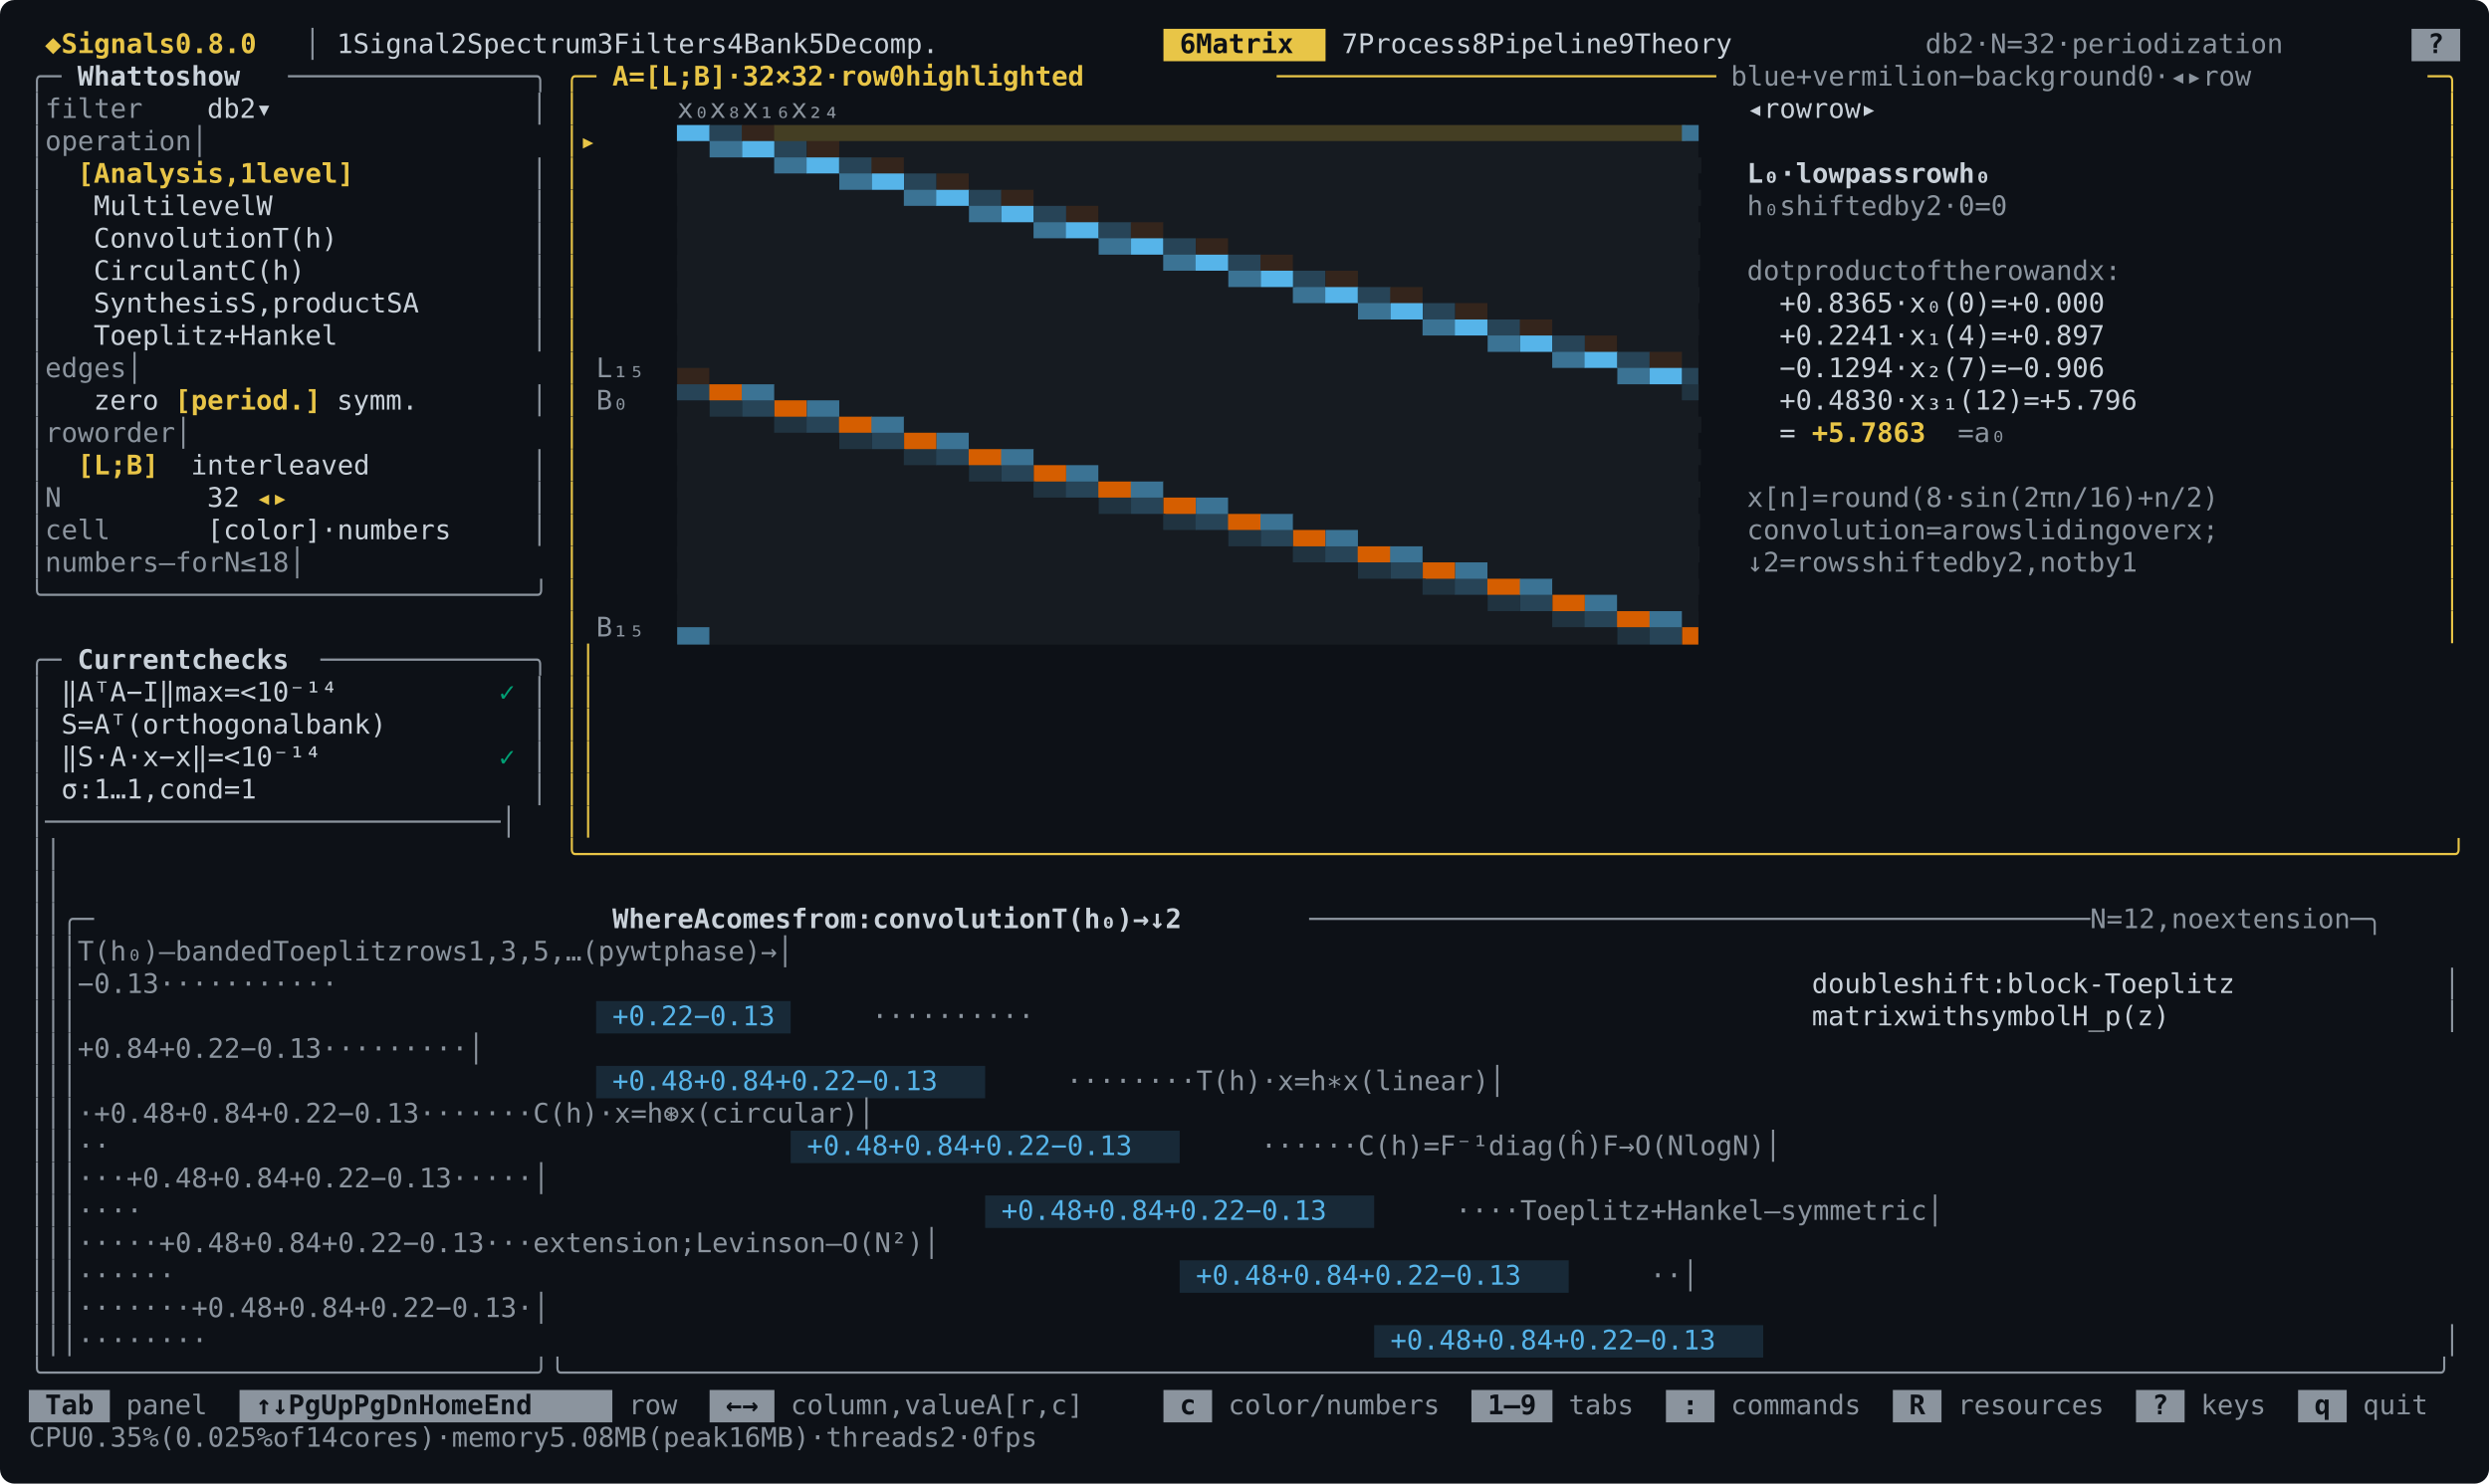
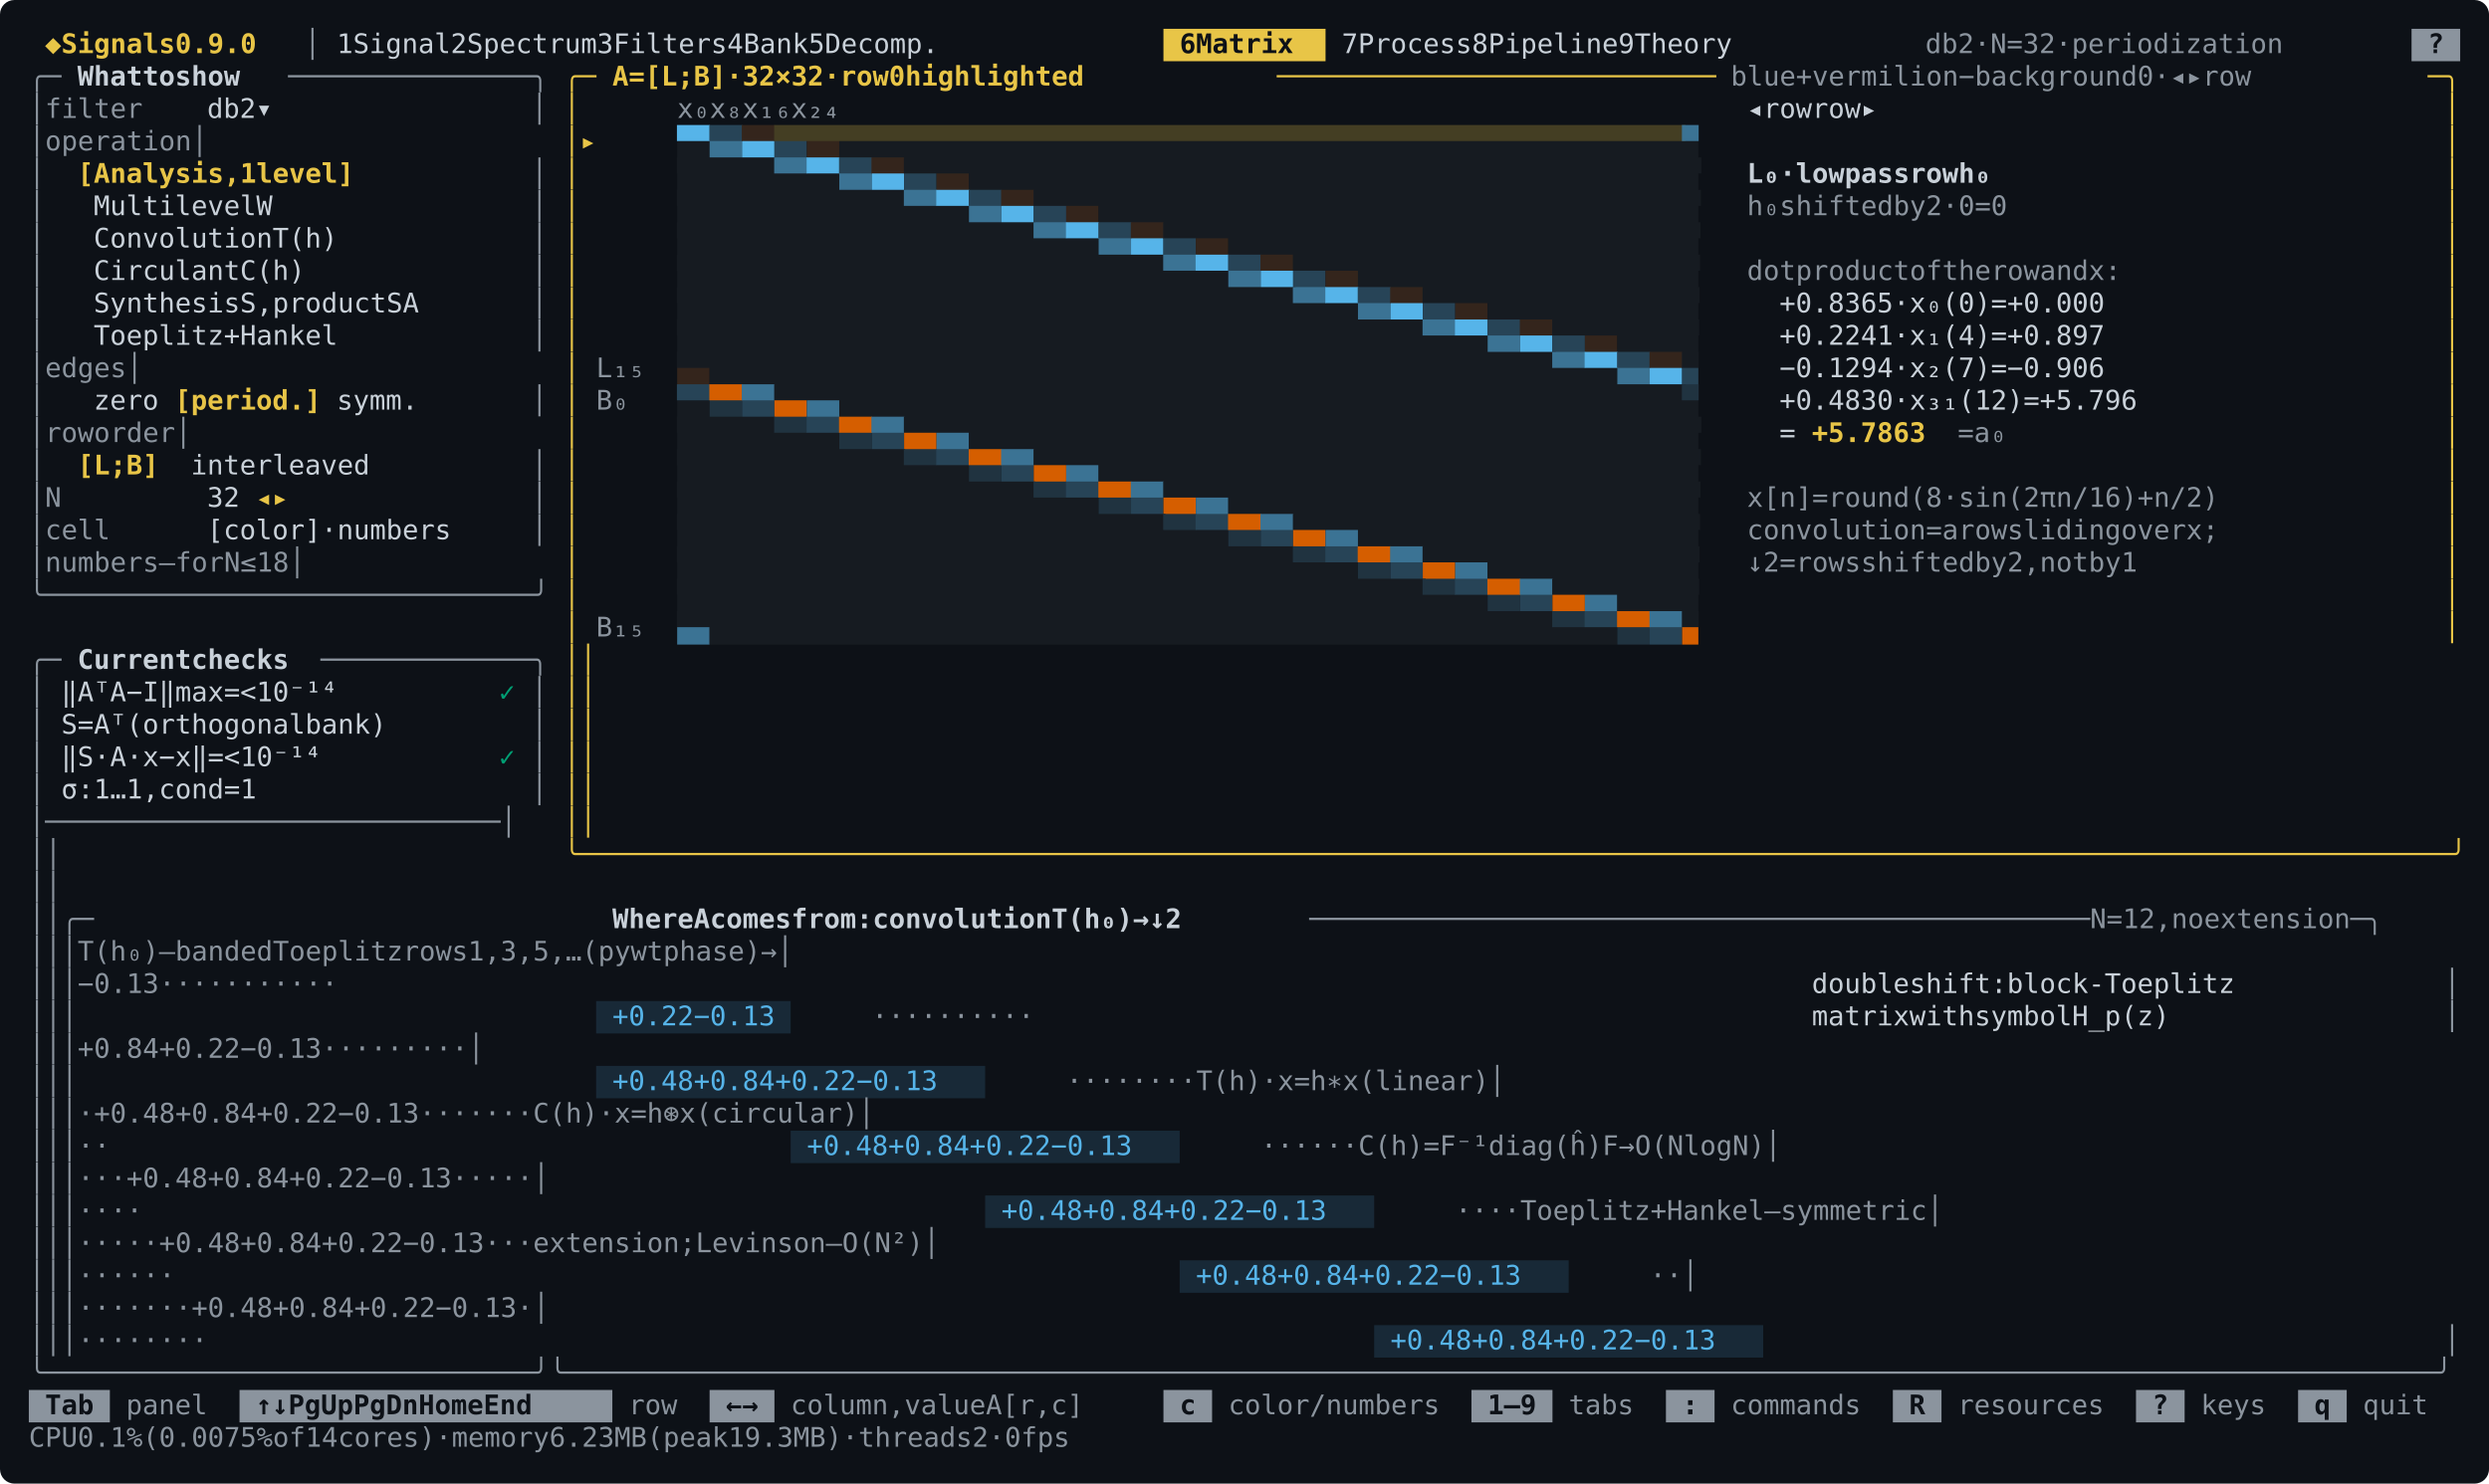
<svg xmlns="http://www.w3.org/2000/svg" width="1382" height="824" viewBox="0 0 1382 824" font-family="ui-monospace, SFMono-Regular, Menlo, Consolas, &quot;DejaVu Sans Mono&quot;, &quot;Liberation Mono&quot;, monospace" font-size="15">
  <rect width="1382" height="824" rx="8" fill="#0d1117" />
  <rect x="646" y="16" width="90" height="18" fill="#e8c547" />
  <rect x="1339" y="16" width="27" height="18" fill="#8b949e" />
-   <text x="25 43 52 61 70 79 88 97 115 124 133 142 151" y="29.5" fill="#e8c547" font-weight="bold">◆Signals0.8.0</text>
+   <text x="25 43 52 61 70 79 88 97 115 124 133 142 151" y="29.5" fill="#e8c547" font-weight="bold">◆Signals0.9.0</text>
  <text x="169" y="29.5" fill="#8b949e">│</text>
  <text x="187 205 214 223 232 241 250 277 295 304 313 322 331 340 349 358 385 403 412 421 430 439 448 457 484 502 511 520 529 556 574 583 592 601 610 619 628" y="29.5" fill="#c9d1d9">1Signal2Spectrum3Filters4Bank5Decomp.</text>
  <text x="655 673 682 691 700 709 718" y="29.5" fill="#0d1117" font-weight="bold">6Matrix</text>
  <text x="745 763 772 781 790 799 808 817 844 862 871 880 889 898 907 916 925 952 970 979 988 997 1006 1015" y="29.5" fill="#c9d1d9">7Process8Pipeline9Theory</text>
  <text x="1069 1078 1087 1105 1123 1141 1159 1168 1186 1204 1213 1222 1231 1240 1249 1258 1267 1276 1285 1294 1303 1312" y="29.5" fill="#8b949e">db2·N=32·periodization</text>
  <text x="1348" y="29.5" fill="#0d1117" font-weight="bold">?</text>
  <text x="16 25" y="47.5" fill="#8b949e">╭─</text>
  <text x="43 52 61 70 88 97 115 124 133 142" y="47.5" fill="#c9d1d9" font-weight="bold">Whattoshow</text>
  <text x="160 169 178 187 196 205 214 223 232 241 250 259 268 277 286 295" y="47.5" fill="#8b949e">───────────────╮</text>
  <text x="313 322" y="47.5" fill="#e8c547">╭─</text>
  <text x="340 358 376 385 394 412 421 439 457 466 484 502 511 529 547 556 565 583 601 610 619 628 637 646 655 664 673 682 691" y="47.5" fill="#e8c547" font-weight="bold">A=[L;B]·32×32·row0highlighted</text>
  <text x="709 718 727 736 745 754 763 772 781 790 799 808 817 826 835 844 853 862 871 880 889 898 907 916 925 934 943" y="47.5" fill="#e8c547">───────────────────────────</text>
  <text x="961 970 979 988 1006 1033 1042 1051 1060 1069 1078 1087 1096 1105 1123 1150 1159 1168 1177 1186 1195 1204 1213 1222 1231 1249 1267 1285 1303 1321 1330 1339" y="47.5" fill="#8b949e">blue+vermilion−background0·◂▸row</text>
  <text x="1348 1357" y="47.5" fill="#e8c547">─╮</text>
  <text x="16 34 43 52 61 70 79" y="65.5" fill="#8b949e">│filter</text>
  <text x="115 124 133 151" y="65.5" fill="#c9d1d9">db2▾</text>
  <text x="295" y="65.5" fill="#8b949e">│</text>
  <text x="313" y="65.5" fill="#e8c547">│</text>
  <text x="376 385 511 520 646 655 664 781 790 799" y="65.5" fill="#8b949e">x₀x₈x₁₆x₂₄</text>
  <text x="970 988 997 1006 1033 1042 1051 1069" y="65.5" fill="#c9d1d9">◂rowrow▸</text>
  <text x="1357" y="65.5" fill="#e8c547">│</text>
  <rect x="376" y="70" width="18" height="18" fill="#161b21" />
  <rect x="394" y="70" width="18" height="18" fill="#3b7394" />
  <rect x="412" y="70" width="18" height="18" fill="#56b4e9" />
  <rect x="430" y="70" width="18" height="18" fill="#274457" />
  <rect x="448" y="70" width="18" height="18" fill="#34251c" />
  <rect x="466" y="70" width="477" height="18" fill="#161b21" />
  <text x="16 34 43 52 61 70 79 88 97 106 295" y="83.5" fill="#8b949e">│operation│</text>
  <text x="313 331" y="83.5" fill="#e8c547">│▸</text>
  <text x="376 385" y="83.5" fill="#56b4e9">▀▀</text>
  <text x="394 403" y="83.5" fill="#274457">▀▀</text>
  <text x="412 421" y="83.5" fill="#34251c">▀▀</text>
  <text x="430 439 448 457 466 475 484 493 502 511 520 529 538 547 556 565 574 583 592 601 610 619 628 637 646 655 664 673 682 691 700 709 718 727 736 745 754 763 772 781 790 799 808 817 826 835 844 853 862 871 880 889 898 907 916 925" y="83.5" fill="#443e23">▀▀▀▀▀▀▀▀▀▀▀▀▀▀▀▀▀▀▀▀▀▀▀▀▀▀▀▀▀▀▀▀▀▀▀▀▀▀▀▀▀▀▀▀▀▀▀▀▀▀▀▀▀▀▀▀</text>
  <text x="934" y="83.5" fill="#3b7394">▀</text>
  <text x="1357" y="83.5" fill="#e8c547">│</text>
  <rect x="376" y="88" width="90" height="18" fill="#161b21" />
  <rect x="466" y="88" width="18" height="18" fill="#3b7394" />
  <rect x="484" y="88" width="18" height="18" fill="#56b4e9" />
  <rect x="502" y="88" width="18" height="18" fill="#274457" />
  <rect x="520" y="88" width="18" height="18" fill="#34251c" />
  <rect x="538" y="88" width="405" height="18" fill="#161b21" />
  <text x="16" y="101.5" fill="#8b949e">│</text>
  <text x="43 52 61 70 79 88 97 106 115 124 142 160 169 178 187 196 205" y="101.5" fill="#e8c547" font-weight="bold">[Analysis,1level]</text>
  <text x="295" y="101.5" fill="#8b949e">│</text>
  <text x="313" y="101.5" fill="#e8c547">│</text>
  <text x="376 385 394 403 412 421" y="101.5" fill="#161b21">▀▀▀▀▀▀</text>
  <text x="430 439" y="101.5" fill="#3b7394">▀▀</text>
  <text x="448 457" y="101.5" fill="#56b4e9">▀▀</text>
  <text x="466 475" y="101.5" fill="#274457">▀▀</text>
  <text x="484 493" y="101.5" fill="#34251c">▀▀</text>
  <text x="502 511 520 529 538 547 556 565 574 583 592 601 610 619 628 637 646 655 664 673 682 691 700 709 718 727 736 745 754 763 772 781 790 799 808 817 826 835 844 853 862 871 880 889 898 907 916 925 934" y="101.5" fill="#161b21">▀▀▀▀▀▀▀▀▀▀▀▀▀▀▀▀▀▀▀▀▀▀▀▀▀▀▀▀▀▀▀▀▀▀▀▀▀▀▀▀▀▀▀▀▀▀▀▀▀</text>
  <text x="970 979 997 1015 1024 1033 1042 1051 1060 1069 1087 1096 1105 1123 1132" y="101.5" fill="#c9d1d9" font-weight="bold">L₀·lowpassrowh₀</text>
  <text x="1357" y="101.5" fill="#e8c547">│</text>
  <rect x="376" y="106" width="162" height="18" fill="#161b21" />
  <rect x="538" y="106" width="18" height="18" fill="#3b7394" />
  <rect x="556" y="106" width="18" height="18" fill="#56b4e9" />
  <rect x="574" y="106" width="18" height="18" fill="#274457" />
  <rect x="592" y="106" width="18" height="18" fill="#34251c" />
  <rect x="610" y="106" width="333" height="18" fill="#161b21" />
  <text x="16" y="119.5" fill="#8b949e">│</text>
  <text x="52 61 70 79 88 97 106 115 124 133 151" y="119.5" fill="#c9d1d9">MultilevelW</text>
  <text x="295" y="119.5" fill="#8b949e">│</text>
  <text x="313" y="119.5" fill="#e8c547">│</text>
  <text x="376 385 394 403 412 421 430 439 448 457 466 475 484 493" y="119.5" fill="#161b21">▀▀▀▀▀▀▀▀▀▀▀▀▀▀</text>
  <text x="502 511" y="119.5" fill="#3b7394">▀▀</text>
  <text x="520 529" y="119.5" fill="#56b4e9">▀▀</text>
  <text x="538 547" y="119.5" fill="#274457">▀▀</text>
  <text x="556 565" y="119.5" fill="#34251c">▀▀</text>
  <text x="574 583 592 601 610 619 628 637 646 655 664 673 682 691 700 709 718 727 736 745 754 763 772 781 790 799 808 817 826 835 844 853 862 871 880 889 898 907 916 925 934" y="119.5" fill="#161b21">▀▀▀▀▀▀▀▀▀▀▀▀▀▀▀▀▀▀▀▀▀▀▀▀▀▀▀▀▀▀▀▀▀▀▀▀▀▀▀▀▀</text>
  <text x="970 979 997 1006 1015 1024 1033 1042 1051 1069 1078 1096 1105 1114 1132 1150" y="119.5" fill="#8b949e">h₀shiftedby2·0=0</text>
  <text x="1357" y="119.5" fill="#e8c547">│</text>
  <rect x="376" y="124" width="234" height="18" fill="#161b21" />
  <rect x="610" y="124" width="18" height="18" fill="#3b7394" />
  <rect x="628" y="124" width="18" height="18" fill="#56b4e9" />
  <rect x="646" y="124" width="18" height="18" fill="#274457" />
  <rect x="664" y="124" width="18" height="18" fill="#34251c" />
  <rect x="682" y="124" width="261" height="18" fill="#161b21" />
  <text x="16" y="137.5" fill="#8b949e">│</text>
  <text x="52 61 70 79 88 97 106 115 124 133 142 160 169 178 187" y="137.5" fill="#c9d1d9">ConvolutionT(h)</text>
  <text x="295" y="137.5" fill="#8b949e">│</text>
  <text x="313" y="137.5" fill="#e8c547">│</text>
  <text x="376 385 394 403 412 421 430 439 448 457 466 475 484 493 502 511 520 529 538 547 556 565" y="137.5" fill="#161b21">▀▀▀▀▀▀▀▀▀▀▀▀▀▀▀▀▀▀▀▀▀▀</text>
  <text x="574 583" y="137.5" fill="#3b7394">▀▀</text>
  <text x="592 601" y="137.5" fill="#56b4e9">▀▀</text>
  <text x="610 619" y="137.5" fill="#274457">▀▀</text>
  <text x="628 637" y="137.5" fill="#34251c">▀▀</text>
  <text x="646 655 664 673 682 691 700 709 718 727 736 745 754 763 772 781 790 799 808 817 826 835 844 853 862 871 880 889 898 907 916 925 934" y="137.5" fill="#161b21">▀▀▀▀▀▀▀▀▀▀▀▀▀▀▀▀▀▀▀▀▀▀▀▀▀▀▀▀▀▀▀▀▀</text>
  <text x="1357" y="137.5" fill="#e8c547">│</text>
  <rect x="376" y="142" width="306" height="18" fill="#161b21" />
  <rect x="682" y="142" width="18" height="18" fill="#3b7394" />
  <rect x="700" y="142" width="18" height="18" fill="#56b4e9" />
  <rect x="718" y="142" width="18" height="18" fill="#274457" />
  <rect x="736" y="142" width="18" height="18" fill="#34251c" />
  <rect x="754" y="142" width="189" height="18" fill="#161b21" />
  <text x="16" y="155.5" fill="#8b949e">│</text>
  <text x="52 61 70 79 88 97 106 115 124 142 151 160 169" y="155.5" fill="#c9d1d9">CirculantC(h)</text>
  <text x="295" y="155.5" fill="#8b949e">│</text>
  <text x="313" y="155.5" fill="#e8c547">│</text>
  <text x="376 385 394 403 412 421 430 439 448 457 466 475 484 493 502 511 520 529 538 547 556 565 574 583 592 601 610 619 628 637" y="155.5" fill="#161b21">▀▀▀▀▀▀▀▀▀▀▀▀▀▀▀▀▀▀▀▀▀▀▀▀▀▀▀▀▀▀</text>
  <text x="646 655" y="155.5" fill="#3b7394">▀▀</text>
  <text x="664 673" y="155.5" fill="#56b4e9">▀▀</text>
  <text x="682 691" y="155.5" fill="#274457">▀▀</text>
  <text x="700 709" y="155.5" fill="#34251c">▀▀</text>
  <text x="718 727 736 745 754 763 772 781 790 799 808 817 826 835 844 853 862 871 880 889 898 907 916 925 934" y="155.5" fill="#161b21">▀▀▀▀▀▀▀▀▀▀▀▀▀▀▀▀▀▀▀▀▀▀▀▀▀</text>
  <text x="970 979 988 1006 1015 1024 1033 1042 1051 1060 1078 1087 1105 1114 1123 1141 1150 1159 1177 1186 1195 1213 1222" y="155.5" fill="#8b949e">dotproductoftherowandx:</text>
  <text x="1357" y="155.5" fill="#e8c547">│</text>
  <rect x="376" y="160" width="378" height="18" fill="#161b21" />
  <rect x="754" y="160" width="18" height="18" fill="#3b7394" />
  <rect x="772" y="160" width="18" height="18" fill="#56b4e9" />
  <rect x="790" y="160" width="18" height="18" fill="#274457" />
  <rect x="808" y="160" width="18" height="18" fill="#34251c" />
  <rect x="826" y="160" width="117" height="18" fill="#161b21" />
  <text x="16" y="173.5" fill="#8b949e">│</text>
  <text x="52 61 70 79 88 97 106 115 124 142 151 169 178 187 196 205 214 223 241 250" y="173.5" fill="#c9d1d9">SynthesisS,productSA</text>
  <text x="295" y="173.5" fill="#8b949e">│</text>
  <text x="313" y="173.5" fill="#e8c547">│</text>
  <text x="376 385 394 403 412 421 430 439 448 457 466 475 484 493 502 511 520 529 538 547 556 565 574 583 592 601 610 619 628 637 646 655 664 673 682 691 700 709" y="173.5" fill="#161b21">▀▀▀▀▀▀▀▀▀▀▀▀▀▀▀▀▀▀▀▀▀▀▀▀▀▀▀▀▀▀▀▀▀▀▀▀▀▀</text>
  <text x="718 727" y="173.5" fill="#3b7394">▀▀</text>
  <text x="736 745" y="173.5" fill="#56b4e9">▀▀</text>
  <text x="754 763" y="173.5" fill="#274457">▀▀</text>
  <text x="772 781" y="173.5" fill="#34251c">▀▀</text>
  <text x="790 799 808 817 826 835 844 853 862 871 880 889 898 907 916 925 934" y="173.5" fill="#161b21">▀▀▀▀▀▀▀▀▀▀▀▀▀▀▀▀▀</text>
  <text x="988 997 1006 1015 1024 1033 1042 1060 1078 1087 1105 1114 1123 1150 1168 1177 1186 1195 1204 1213" y="173.5" fill="#c9d1d9">+0.8365·x₀(0)=+0.000</text>
  <text x="1357" y="173.5" fill="#e8c547">│</text>
  <rect x="376" y="178" width="450" height="18" fill="#161b21" />
  <rect x="826" y="178" width="18" height="18" fill="#3b7394" />
  <rect x="844" y="178" width="18" height="18" fill="#56b4e9" />
  <rect x="862" y="178" width="18" height="18" fill="#274457" />
  <rect x="880" y="178" width="18" height="18" fill="#34251c" />
  <rect x="898" y="178" width="45" height="18" fill="#161b21" />
  <text x="16" y="191.5" fill="#8b949e">│</text>
  <text x="52 61 70 79 88 97 106 115 133 151 160 169 178 187 196" y="191.5" fill="#c9d1d9">Toeplitz+Hankel</text>
  <text x="295" y="191.5" fill="#8b949e">│</text>
  <text x="313" y="191.5" fill="#e8c547">│</text>
  <text x="376 385 394 403 412 421 430 439 448 457 466 475 484 493 502 511 520 529 538 547 556 565 574 583 592 601 610 619 628 637 646 655 664 673 682 691 700 709 718 727 736 745 754 763 772 781" y="191.5" fill="#161b21">▀▀▀▀▀▀▀▀▀▀▀▀▀▀▀▀▀▀▀▀▀▀▀▀▀▀▀▀▀▀▀▀▀▀▀▀▀▀▀▀▀▀▀▀▀▀</text>
  <text x="790 799" y="191.5" fill="#3b7394">▀▀</text>
  <text x="808 817" y="191.5" fill="#56b4e9">▀▀</text>
  <text x="826 835" y="191.5" fill="#274457">▀▀</text>
  <text x="844 853" y="191.5" fill="#34251c">▀▀</text>
  <text x="862 871 880 889 898 907 916 925 934" y="191.5" fill="#161b21">▀▀▀▀▀▀▀▀▀</text>
  <text x="988 997 1006 1015 1024 1033 1042 1060 1078 1087 1105 1114 1123 1150 1168 1177 1186 1195 1204 1213" y="191.5" fill="#c9d1d9">+0.2241·x₁(4)=+0.897</text>
  <text x="1357" y="191.5" fill="#e8c547">│</text>
  <rect x="376" y="196" width="18" height="18" fill="#34251c" />
  <rect x="394" y="196" width="504" height="18" fill="#161b21" />
  <rect x="898" y="196" width="18" height="18" fill="#3b7394" />
  <rect x="916" y="196" width="18" height="18" fill="#56b4e9" />
  <rect x="934" y="196" width="9" height="18" fill="#274457" />
  <text x="16 34 43 52 61 70 295" y="209.5" fill="#8b949e">│edges│</text>
  <text x="313" y="209.5" fill="#e8c547">│</text>
  <text x="331 340 349" y="209.5" fill="#8b949e">L₁₅</text>
  <text x="376 385 394 403 412 421 430 439 448 457 466 475 484 493 502 511 520 529 538 547 556 565 574 583 592 601 610 619 628 637 646 655 664 673 682 691 700 709 718 727 736 745 754 763 772 781 790 799 808 817 826 835 844 853" y="209.5" fill="#161b21">▀▀▀▀▀▀▀▀▀▀▀▀▀▀▀▀▀▀▀▀▀▀▀▀▀▀▀▀▀▀▀▀▀▀▀▀▀▀▀▀▀▀▀▀▀▀▀▀▀▀▀▀▀▀</text>
  <text x="862 871" y="209.5" fill="#3b7394">▀▀</text>
  <text x="880 889" y="209.5" fill="#56b4e9">▀▀</text>
  <text x="898 907" y="209.5" fill="#274457">▀▀</text>
  <text x="916 925" y="209.5" fill="#34251c">▀▀</text>
  <text x="934" y="209.5" fill="#161b21">▀</text>
  <text x="988 997 1006 1015 1024 1033 1042 1060 1078 1087 1105 1114 1123 1150 1168 1177 1186 1195 1204 1213" y="209.5" fill="#c9d1d9">−0.1294·x₂(7)=−0.906</text>
  <text x="1357" y="209.5" fill="#e8c547">│</text>
  <rect x="376" y="214" width="18" height="18" fill="#161b21" />
  <rect x="394" y="214" width="18" height="18" fill="#203340" />
  <rect x="412" y="214" width="18" height="18" fill="#274457" />
  <rect x="430" y="214" width="18" height="18" fill="#d55e00" />
  <rect x="448" y="214" width="18" height="18" fill="#3b7394" />
  <rect x="466" y="214" width="477" height="18" fill="#161b21" />
  <text x="16" y="227.5" fill="#8b949e">│</text>
  <text x="52 61 70 79" y="227.5" fill="#c9d1d9">zero</text>
  <text x="97 106 115 124 133 142 151 160 169" y="227.5" fill="#e8c547" font-weight="bold">[period.]</text>
  <text x="187 196 205 214 223" y="227.5" fill="#c9d1d9">symm.</text>
  <text x="295" y="227.5" fill="#8b949e">│</text>
  <text x="313" y="227.5" fill="#e8c547">│</text>
  <text x="331 340" y="227.5" fill="#8b949e">B₀</text>
  <text x="376 385" y="227.5" fill="#274457">▀▀</text>
  <text x="394 403" y="227.5" fill="#d55e00">▀▀</text>
  <text x="412 421" y="227.5" fill="#3b7394">▀▀</text>
  <text x="430 439 448 457 466 475 484 493 502 511 520 529 538 547 556 565 574 583 592 601 610 619 628 637 646 655 664 673 682 691 700 709 718 727 736 745 754 763 772 781 790 799 808 817 826 835 844 853 862 871 880 889 898 907 916 925" y="227.5" fill="#161b21">▀▀▀▀▀▀▀▀▀▀▀▀▀▀▀▀▀▀▀▀▀▀▀▀▀▀▀▀▀▀▀▀▀▀▀▀▀▀▀▀▀▀▀▀▀▀▀▀▀▀▀▀▀▀▀▀</text>
  <text x="934" y="227.5" fill="#203340">▀</text>
  <text x="988 997 1006 1015 1024 1033 1042 1060 1078 1087 1096 1114 1123 1132 1141 1168 1186 1195 1204 1213 1222 1231" y="227.5" fill="#c9d1d9">+0.4830·x₃₁(12)=+5.796</text>
  <text x="1357" y="227.5" fill="#e8c547">│</text>
  <rect x="376" y="232" width="90" height="18" fill="#161b21" />
  <rect x="466" y="232" width="18" height="18" fill="#203340" />
  <rect x="484" y="232" width="18" height="18" fill="#274457" />
  <rect x="502" y="232" width="18" height="18" fill="#d55e00" />
  <rect x="520" y="232" width="18" height="18" fill="#3b7394" />
  <rect x="538" y="232" width="405" height="18" fill="#161b21" />
  <text x="16 34 43 52 70 79 88 97 106 295" y="245.5" fill="#8b949e">│roworder│</text>
  <text x="313" y="245.5" fill="#e8c547">│</text>
  <text x="376 385 394 403 412 421" y="245.5" fill="#161b21">▀▀▀▀▀▀</text>
  <text x="430 439" y="245.5" fill="#203340">▀▀</text>
  <text x="448 457" y="245.5" fill="#274457">▀▀</text>
  <text x="466 475" y="245.5" fill="#d55e00">▀▀</text>
  <text x="484 493" y="245.5" fill="#3b7394">▀▀</text>
  <text x="502 511 520 529 538 547 556 565 574 583 592 601 610 619 628 637 646 655 664 673 682 691 700 709 718 727 736 745 754 763 772 781 790 799 808 817 826 835 844 853 862 871 880 889 898 907 916 925 934" y="245.5" fill="#161b21">▀▀▀▀▀▀▀▀▀▀▀▀▀▀▀▀▀▀▀▀▀▀▀▀▀▀▀▀▀▀▀▀▀▀▀▀▀▀▀▀▀▀▀▀▀▀▀▀▀</text>
  <text x="988" y="245.5" fill="#c9d1d9">=</text>
  <text x="1006 1015 1024 1033 1042 1051 1060" y="245.5" fill="#e8c547" font-weight="bold">+5.7863</text>
  <text x="1087 1105 1114" y="245.5" fill="#8b949e">=a₀</text>
  <text x="1357" y="245.5" fill="#e8c547">│</text>
  <rect x="376" y="250" width="162" height="18" fill="#161b21" />
  <rect x="538" y="250" width="18" height="18" fill="#203340" />
  <rect x="556" y="250" width="18" height="18" fill="#274457" />
  <rect x="574" y="250" width="18" height="18" fill="#d55e00" />
  <rect x="592" y="250" width="18" height="18" fill="#3b7394" />
  <rect x="610" y="250" width="333" height="18" fill="#161b21" />
  <text x="16" y="263.5" fill="#8b949e">│</text>
  <text x="43 52 61 79 88" y="263.5" fill="#e8c547" font-weight="bold">[L;B]</text>
  <text x="106 115 124 133 142 151 160 169 178 187 196" y="263.5" fill="#c9d1d9">interleaved</text>
  <text x="295" y="263.5" fill="#8b949e">│</text>
  <text x="313" y="263.5" fill="#e8c547">│</text>
  <text x="376 385 394 403 412 421 430 439 448 457 466 475 484 493" y="263.5" fill="#161b21">▀▀▀▀▀▀▀▀▀▀▀▀▀▀</text>
  <text x="502 511" y="263.5" fill="#203340">▀▀</text>
  <text x="520 529" y="263.5" fill="#274457">▀▀</text>
  <text x="538 547" y="263.5" fill="#d55e00">▀▀</text>
  <text x="556 565" y="263.5" fill="#3b7394">▀▀</text>
  <text x="574 583 592 601 610 619 628 637 646 655 664 673 682 691 700 709 718 727 736 745 754 763 772 781 790 799 808 817 826 835 844 853 862 871 880 889 898 907 916 925 934" y="263.5" fill="#161b21">▀▀▀▀▀▀▀▀▀▀▀▀▀▀▀▀▀▀▀▀▀▀▀▀▀▀▀▀▀▀▀▀▀▀▀▀▀▀▀▀▀</text>
  <text x="1357" y="263.5" fill="#e8c547">│</text>
  <rect x="376" y="268" width="234" height="18" fill="#161b21" />
  <rect x="610" y="268" width="18" height="18" fill="#203340" />
  <rect x="628" y="268" width="18" height="18" fill="#274457" />
  <rect x="646" y="268" width="18" height="18" fill="#d55e00" />
  <rect x="664" y="268" width="18" height="18" fill="#3b7394" />
  <rect x="682" y="268" width="261" height="18" fill="#161b21" />
  <text x="16 34" y="281.5" fill="#8b949e">│N</text>
  <text x="115 124" y="281.5" fill="#c9d1d9">32</text>
  <text x="142 151" y="281.5" fill="#e8c547">◂▸</text>
  <text x="295" y="281.5" fill="#8b949e">│</text>
  <text x="313" y="281.5" fill="#e8c547">│</text>
  <text x="376 385 394 403 412 421 430 439 448 457 466 475 484 493 502 511 520 529 538 547 556 565" y="281.5" fill="#161b21">▀▀▀▀▀▀▀▀▀▀▀▀▀▀▀▀▀▀▀▀▀▀</text>
  <text x="574 583" y="281.5" fill="#203340">▀▀</text>
  <text x="592 601" y="281.5" fill="#274457">▀▀</text>
  <text x="610 619" y="281.5" fill="#d55e00">▀▀</text>
  <text x="628 637" y="281.5" fill="#3b7394">▀▀</text>
  <text x="646 655 664 673 682 691 700 709 718 727 736 745 754 763 772 781 790 799 808 817 826 835 844 853 862 871 880 889 898 907 916 925 934" y="281.5" fill="#161b21">▀▀▀▀▀▀▀▀▀▀▀▀▀▀▀▀▀▀▀▀▀▀▀▀▀▀▀▀▀▀▀▀▀</text>
  <text x="970 979 988 997 1015 1033 1042 1051 1060 1069 1078 1087 1096 1105 1114 1123 1132 1141 1150 1159 1168 1177 1186 1195 1213 1231 1240 1249 1258" y="281.5" fill="#8b949e">x[n]=round(8·sin(2πn/16)+n/2)</text>
  <text x="1357" y="281.5" fill="#e8c547">│</text>
  <rect x="376" y="286" width="306" height="18" fill="#161b21" />
  <rect x="682" y="286" width="18" height="18" fill="#203340" />
  <rect x="700" y="286" width="18" height="18" fill="#274457" />
  <rect x="718" y="286" width="18" height="18" fill="#d55e00" />
  <rect x="736" y="286" width="18" height="18" fill="#3b7394" />
  <rect x="754" y="286" width="189" height="18" fill="#161b21" />
  <text x="16 34 43 52 61" y="299.5" fill="#8b949e">│cell</text>
  <text x="115 124 133 142 151 160 169 187 205 214 223 232 241 250 259" y="299.5" fill="#c9d1d9">[color]·numbers</text>
  <text x="295" y="299.5" fill="#8b949e">│</text>
  <text x="313" y="299.5" fill="#e8c547">│</text>
  <text x="376 385 394 403 412 421 430 439 448 457 466 475 484 493 502 511 520 529 538 547 556 565 574 583 592 601 610 619 628 637" y="299.5" fill="#161b21">▀▀▀▀▀▀▀▀▀▀▀▀▀▀▀▀▀▀▀▀▀▀▀▀▀▀▀▀▀▀</text>
  <text x="646 655" y="299.5" fill="#203340">▀▀</text>
  <text x="664 673" y="299.5" fill="#274457">▀▀</text>
  <text x="682 691" y="299.5" fill="#d55e00">▀▀</text>
  <text x="700 709" y="299.5" fill="#3b7394">▀▀</text>
  <text x="718 727 736 745 754 763 772 781 790 799 808 817 826 835 844 853 862 871 880 889 898 907 916 925 934" y="299.5" fill="#161b21">▀▀▀▀▀▀▀▀▀▀▀▀▀▀▀▀▀▀▀▀▀▀▀▀▀</text>
  <text x="970 979 988 997 1006 1015 1024 1033 1042 1051 1060 1078 1096 1114 1123 1132 1150 1159 1168 1177 1186 1195 1204 1222 1231 1240 1249 1267 1276" y="299.5" fill="#8b949e">convolution=arowslidingoverx;</text>
  <text x="1357" y="299.5" fill="#e8c547">│</text>
  <rect x="376" y="304" width="378" height="18" fill="#161b21" />
  <rect x="754" y="304" width="18" height="18" fill="#203340" />
  <rect x="772" y="304" width="18" height="18" fill="#274457" />
  <rect x="790" y="304" width="18" height="18" fill="#d55e00" />
  <rect x="808" y="304" width="18" height="18" fill="#3b7394" />
  <rect x="826" y="304" width="117" height="18" fill="#161b21" />
  <text x="16 34 43 52 61 70 79 88 106 124 133 142 160 178 196 205 295" y="317.5" fill="#8b949e">│numbers—forN≤18│</text>
  <text x="313" y="317.5" fill="#e8c547">│</text>
  <text x="376 385 394 403 412 421 430 439 448 457 466 475 484 493 502 511 520 529 538 547 556 565 574 583 592 601 610 619 628 637 646 655 664 673 682 691 700 709" y="317.5" fill="#161b21">▀▀▀▀▀▀▀▀▀▀▀▀▀▀▀▀▀▀▀▀▀▀▀▀▀▀▀▀▀▀▀▀▀▀▀▀▀▀</text>
  <text x="718 727" y="317.5" fill="#203340">▀▀</text>
  <text x="736 745" y="317.5" fill="#274457">▀▀</text>
  <text x="754 763" y="317.5" fill="#d55e00">▀▀</text>
  <text x="772 781" y="317.5" fill="#3b7394">▀▀</text>
  <text x="790 799 808 817 826 835 844 853 862 871 880 889 898 907 916 925 934" y="317.5" fill="#161b21">▀▀▀▀▀▀▀▀▀▀▀▀▀▀▀▀▀</text>
  <text x="970 979 997 1015 1024 1033 1042 1060 1069 1078 1087 1096 1105 1114 1132 1141 1159 1168 1186 1195 1204 1222 1231 1249" y="317.5" fill="#8b949e">↓2=rowsshiftedby2,notby1</text>
  <text x="1357" y="317.5" fill="#e8c547">│</text>
  <rect x="376" y="322" width="450" height="18" fill="#161b21" />
  <rect x="826" y="322" width="18" height="18" fill="#203340" />
  <rect x="844" y="322" width="18" height="18" fill="#274457" />
  <rect x="862" y="322" width="18" height="18" fill="#d55e00" />
  <rect x="880" y="322" width="18" height="18" fill="#3b7394" />
  <rect x="898" y="322" width="45" height="18" fill="#161b21" />
  <text x="16 25 34 43 52 61 70 79 88 97 106 115 124 133 142 151 160 169 178 187 196 205 214 223 232 241 250 259 268 277 286 295" y="335.5" fill="#8b949e">╰──────────────────────────────╯</text>
  <text x="313" y="335.5" fill="#e8c547">│</text>
  <text x="376 385 394 403 412 421 430 439 448 457 466 475 484 493 502 511 520 529 538 547 556 565 574 583 592 601 610 619 628 637 646 655 664 673 682 691 700 709 718 727 736 745 754 763 772 781" y="335.5" fill="#161b21">▀▀▀▀▀▀▀▀▀▀▀▀▀▀▀▀▀▀▀▀▀▀▀▀▀▀▀▀▀▀▀▀▀▀▀▀▀▀▀▀▀▀▀▀▀▀</text>
  <text x="790 799" y="335.5" fill="#203340">▀▀</text>
  <text x="808 817" y="335.5" fill="#274457">▀▀</text>
  <text x="826 835" y="335.5" fill="#d55e00">▀▀</text>
  <text x="844 853" y="335.5" fill="#3b7394">▀▀</text>
  <text x="862 871 880 889 898 907 916 925 934" y="335.5" fill="#161b21">▀▀▀▀▀▀▀▀▀</text>
  <text x="1357" y="335.5" fill="#e8c547">│</text>
  <rect x="376" y="340" width="18" height="18" fill="#3b7394" />
  <rect x="394" y="340" width="504" height="18" fill="#161b21" />
  <rect x="898" y="340" width="18" height="18" fill="#203340" />
  <rect x="916" y="340" width="18" height="18" fill="#274457" />
  <rect x="934" y="340" width="9" height="18" fill="#d55e00" />
  <text x="313" y="353.5" fill="#e8c547">│</text>
  <text x="331 340 349" y="353.5" fill="#8b949e">B₁₅</text>
  <text x="376 385 394 403 412 421 430 439 448 457 466 475 484 493 502 511 520 529 538 547 556 565 574 583 592 601 610 619 628 637 646 655 664 673 682 691 700 709 718 727 736 745 754 763 772 781 790 799 808 817 826 835 844 853" y="353.5" fill="#161b21">▀▀▀▀▀▀▀▀▀▀▀▀▀▀▀▀▀▀▀▀▀▀▀▀▀▀▀▀▀▀▀▀▀▀▀▀▀▀▀▀▀▀▀▀▀▀▀▀▀▀▀▀▀▀</text>
  <text x="862 871" y="353.5" fill="#203340">▀▀</text>
  <text x="880 889" y="353.5" fill="#274457">▀▀</text>
  <text x="898 907" y="353.5" fill="#d55e00">▀▀</text>
  <text x="916 925" y="353.5" fill="#3b7394">▀▀</text>
  <text x="934" y="353.5" fill="#161b21">▀</text>
  <text x="1357" y="353.5" fill="#e8c547">│</text>
  <text x="16 25" y="371.5" fill="#8b949e">╭─</text>
  <text x="43 52 61 70 79 88 97 115 124 133 142 151 160" y="371.5" fill="#c9d1d9" font-weight="bold">Currentchecks</text>
  <text x="178 187 196 205 214 223 232 241 250 259 268 277 286 295" y="371.5" fill="#8b949e">─────────────╮</text>
  <text x="313 1357" y="371.5" fill="#e8c547">││</text>
  <text x="16" y="389.5" fill="#8b949e">│</text>
  <text x="34 43 52 61 79 97 106 115 124 133 151 169 187 196 205 214 223" y="389.5" fill="#c9d1d9">‖AᵀA−I‖max=&lt;10⁻¹⁴</text>
  <text x="277" y="389.5" fill="#009e73">✓</text>
  <text x="295" y="389.5" fill="#8b949e">│</text>
  <text x="313 1357" y="389.5" fill="#e8c547">││</text>
  <text x="16" y="407.5" fill="#8b949e">│</text>
  <text x="34 52 70 79 97 106 115 124 133 142 151 160 169 178 187 205 214 223 232 241" y="407.5" fill="#c9d1d9">S=Aᵀ(orthogonalbank)</text>
  <text x="295" y="407.5" fill="#8b949e">│</text>
  <text x="313 1357" y="407.5" fill="#e8c547">││</text>
  <text x="16" y="425.5" fill="#8b949e">│</text>
  <text x="34 43 52 61 70 79 97 115 124 142 160 178 187 196 205 214" y="425.5" fill="#c9d1d9">‖S·A·x−x‖=&lt;10⁻¹⁴</text>
  <text x="277" y="425.5" fill="#009e73">✓</text>
  <text x="295" y="425.5" fill="#8b949e">│</text>
  <text x="313 1357" y="425.5" fill="#e8c547">││</text>
  <text x="16" y="443.5" fill="#8b949e">│</text>
  <text x="34 43 61 79 97 106 124 133 142 151 169 187" y="443.5" fill="#c9d1d9">σ:1…1,cond=1</text>
  <text x="295" y="443.5" fill="#8b949e">│</text>
  <text x="313 1357" y="443.5" fill="#e8c547">││</text>
  <text x="16 34 43 52 61 70 79 88 97 106 115 124 133 142 151 160 169 178 187 196 205 214 223 232 241 250 259 268 277 295" y="461.5" fill="#8b949e">│────────────────────────────│</text>
  <text x="313 1357" y="461.5" fill="#e8c547">││</text>
  <text x="16 295" y="479.5" fill="#8b949e">││</text>
  <text x="313 322 331 340 349 358 367 376 385 394 403 412 421 430 439 448 457 466 475 484 493 502 511 520 529 538 547 556 565 574 583 592 601 610 619 628 637 646 655 664 673 682 691 700 709 718 727 736 745 754 763 772 781 790 799 808 817 826 835 844 853 862 871 880 889 898 907 916 925 934 943 952 961 970 979 988 997 1006 1015 1024 1033 1042 1051 1060 1069 1078 1087 1096 1105 1114 1123 1132 1141 1150 1159 1168 1177 1186 1195 1204 1213 1222 1231 1240 1249 1258 1267 1276 1285 1294 1303 1312 1321 1330 1339 1348 1357" y="479.5" fill="#e8c547">╰───────────────────────────────────────────────────────────────────────────────────────────────────────────────────╯</text>
  <text x="16 295" y="497.5" fill="#8b949e">││</text>
  <text x="16 295 313 322" y="515.5" fill="#8b949e">││╭─</text>
  <text x="340 349 358 367 376 394 412 421 430 439 448 466 475 484 493 502 520 529 538 547 556 565 574 583 592 601 610 628 637 646 655 664 682 700 709" y="515.5" fill="#c9d1d9" font-weight="bold">WhereAcomesfrom:convolutionT(h₀)→↓2</text>
  <text x="727 736 745 754 763 772 781 790 799 808 817 826 835 844 853 862 871 880 889 898 907 916 925 934 943 952 961 970 979 988 997 1006 1015 1024 1033 1042 1051 1060 1069 1078 1087 1096 1105 1114 1123 1132 1141 1150 1168 1186 1204 1213 1222 1240 1249 1267 1276 1285 1294 1303 1312 1321 1330 1339 1348 1357" y="515.5" fill="#8b949e">────────────────────────────────────────────────N=12,noextension─╮</text>
  <text x="16 295 313 331 340 349 358 367 385 403 412 421 430 439 448 466 475 484 493 502 511 520 529 1006 1015 1024 1033 1051 1060 1078 1087 1105 1114 1132 1150 1159 1168 1177 1186 1204 1213 1222 1231 1240 1249 1267 1357" y="533.5" fill="#8b949e">│││T(h₀)—bandedToeplitzrows1,3,5,…(pywtphase)→│</text>
  <text x="16 295 313 340 349 358 367 376 430 484 538 592 646 700 754 808 862 916 970" y="551.5" fill="#8b949e">│││−0.13···········</text>
  <text x="1006 1015 1024 1033 1042 1051 1069 1078 1087 1096 1105 1114 1132 1141 1150 1159 1168 1177 1186 1195 1204 1213 1222 1231 1240 1249" y="551.5" fill="#c9d1d9">doubleshift:block-Toeplitz</text>
  <text x="1357" y="551.5" fill="#8b949e">│</text>
  <rect x="331" y="556" width="108" height="18" fill="#182937" />
  <text x="16 295 313" y="569.5" fill="#8b949e">│││</text>
  <text x="340 349 358 367 376 394 403 412 421 430" y="569.5" fill="#56b4e9">+0.22−0.13</text>
  <text x="484 538 592 646 700 754 808 862 916 970" y="569.5" fill="#8b949e">··········</text>
  <text x="1006 1015 1024 1033 1042 1051 1069 1078 1087 1096 1114 1123 1132 1141 1150 1159 1177 1186 1195 1204 1213 1222" y="569.5" fill="#c9d1d9">matrixwithsymbolH_p(z)</text>
  <text x="1357" y="569.5" fill="#8b949e">│</text>
  <text x="16 295 313 340 349 358 367 376 394 403 412 421 430 448 457 466 475 484 538 592 646 700 754 808 862 916 970 1357" y="587.5" fill="#8b949e">│││+0.84+0.22−0.13·········│</text>
  <rect x="331" y="592" width="216" height="18" fill="#182937" />
  <text x="16 295 313" y="605.5" fill="#8b949e">│││</text>
  <text x="340 349 358 367 376 394 403 412 421 430 448 457 466 475 484 502 511 520 529 538" y="605.5" fill="#56b4e9">+0.48+0.84+0.22−0.13</text>
  <text x="592 646 700 754 808 862 916 970 1006 1015 1024 1033 1042 1051 1069 1087 1105 1123 1141 1150 1159 1168 1177 1186 1195 1204 1357" y="605.5" fill="#8b949e">········T(h)·x=h∗x(linear)│</text>
  <text x="16 295 313 376 394 403 412 421 430 448 457 466 475 484 502 511 520 529 538 556 565 574 583 592 646 700 754 808 862 916 970 1006 1015 1024 1033 1042 1051 1069 1087 1105 1123 1141 1150 1159 1168 1177 1186 1195 1204 1213 1222 1357" y="623.5" fill="#8b949e">│││·+0.48+0.84+0.22−0.13·······C(h)·x=h⊛x(circular)│</text>
  <rect x="439" y="628" width="216" height="18" fill="#182937" />
  <text x="16 295 313 376 430" y="641.5" fill="#8b949e">│││··</text>
  <text x="448 457 466 475 484 502 511 520 529 538 556 565 574 583 592 610 619 628 637 646" y="641.5" fill="#56b4e9">+0.48+0.84+0.22−0.13</text>
  <text x="700 754 808 862 916 970 1006 1015 1024 1033 1051 1069 1078 1087 1105 1114 1123 1132 1141 1150 1159 1177 1195 1213 1222 1231 1249 1258 1267 1285 1294 1357" y="641.5" fill="#8b949e">······C(h)=F⁻¹diag(ĥ)F→O(NlogN)│</text>
  <text x="16 295 313 376 430 484 502 511 520 529 538 556 565 574 583 592 610 619 628 637 646 664 673 682 691 700 754 808 862 916 970 1357" y="659.5" fill="#8b949e">│││···+0.48+0.84+0.22−0.13·····│</text>
  <rect x="547" y="664" width="216" height="18" fill="#182937" />
  <text x="16 295 313 376 430 484 538" y="677.5" fill="#8b949e">│││····</text>
  <text x="556 565 574 583 592 610 619 628 637 646 664 673 682 691 700 718 727 736 745 754" y="677.5" fill="#56b4e9">+0.48+0.84+0.22−0.13</text>
  <text x="808 862 916 970 1006 1015 1024 1033 1042 1051 1060 1069 1087 1105 1114 1123 1132 1141 1150 1168 1186 1195 1204 1213 1222 1231 1240 1249 1258 1357" y="677.5" fill="#8b949e">····Toeplitz+Hankel—symmetric│</text>
  <text x="16 295 313 376 430 484 538 592 610 619 628 637 646 664 673 682 691 700 718 727 736 745 754 772 781 790 799 808 862 916 970 1006 1015 1024 1033 1042 1051 1060 1069 1078 1087 1105 1114 1123 1132 1141 1150 1159 1168 1186 1204 1213 1222 1231 1240 1357" y="695.5" fill="#8b949e">│││·····+0.48+0.84+0.22−0.13···extension;Levinson—O(N²)│</text>
  <rect x="655" y="700" width="216" height="18" fill="#182937" />
  <text x="16 295 313 376 430 484 538 592 646" y="713.5" fill="#8b949e">│││······</text>
  <text x="664 673 682 691 700 718 727 736 745 754 772 781 790 799 808 826 835 844 853 862" y="713.5" fill="#56b4e9">+0.48+0.84+0.22−0.13</text>
  <text x="916 970 1357" y="713.5" fill="#8b949e">··│</text>
  <text x="16 295 313 376 430 484 538 592 646 700 718 727 736 745 754 772 781 790 799 808 826 835 844 853 862 880 889 898 907 916 970 1357" y="731.5" fill="#8b949e">│││·······+0.48+0.84+0.22−0.13·│</text>
  <rect x="763" y="736" width="216" height="18" fill="#182937" />
  <text x="16 295 313 376 430 484 538 592 646 700 754" y="749.5" fill="#8b949e">│││········</text>
  <text x="772 781 790 799 808 826 835 844 853 862 880 889 898 907 916 934 943 952 961 970" y="749.5" fill="#56b4e9">+0.48+0.84+0.22−0.13</text>
  <text x="1357" y="749.5" fill="#8b949e">│</text>
  <text x="16 25 34 43 52 61 70 79 88 97 106 115 124 133 142 151 160 169 178 187 196 205 214 223 232 241 250 259 268 277 286 295 313 322 331 340 349 358 367 376 385 394 403 412 421 430 439 448 457 466 475 484 493 502 511 520 529 538 547 556 565 574 583 592 601 610 619 628 637 646 655 664 673 682 691 700 709 718 727 736 745 754 763 772 781 790 799 808 817 826 835 844 853 862 871 880 889 898 907 916 925 934 943 952 961 970 979 988 997 1006 1015 1024 1033 1042 1051 1060 1069 1078 1087 1096 1105 1114 1123 1132 1141 1150 1159 1168 1177 1186 1195 1204 1213 1222 1231 1240 1249 1258 1267 1276 1285 1294 1303 1312 1321 1330 1339 1348 1357" y="767.5" fill="#8b949e">╰──────────────────────────────╯╰───────────────────────────────────────────────────────────────────────────────────────────────────────────────────╯</text>
  <rect x="16" y="772" width="45" height="18" fill="#8b949e" />
  <rect x="133" y="772" width="207" height="18" fill="#8b949e" />
  <rect x="394" y="772" width="36" height="18" fill="#8b949e" />
  <rect x="646" y="772" width="27" height="18" fill="#8b949e" />
  <rect x="817" y="772" width="45" height="18" fill="#8b949e" />
  <rect x="925" y="772" width="27" height="18" fill="#8b949e" />
  <rect x="1051" y="772" width="27" height="18" fill="#8b949e" />
  <rect x="1186" y="772" width="27" height="18" fill="#8b949e" />
  <rect x="1276" y="772" width="27" height="18" fill="#8b949e" />
  <text x="25 34 43" y="785.5" fill="#0d1117" font-weight="bold">Tab</text>
  <text x="70 79 88 97 106" y="785.5" fill="#8b949e">panel</text>
  <text x="142 151 169 178 187 196 214 223 232 241 259 268 277 286 304 313 322" y="785.5" fill="#0d1117" font-weight="bold">↑↓PgUpPgDnHomeEnd</text>
  <text x="349 358 367" y="785.5" fill="#8b949e">row</text>
  <text x="403 412" y="785.5" fill="#0d1117" font-weight="bold">←→</text>
  <text x="439 448 457 466 475 484 493 511 520 529 538 547 565 574 583 592 610 619" y="785.5" fill="#8b949e">column,valueA[r,c]</text>
  <text x="655" y="785.5" fill="#0d1117" font-weight="bold">c</text>
  <text x="682 691 700 709 718 727 736 745 754 763 772 781 790" y="785.5" fill="#8b949e">color/numbers</text>
  <text x="826 835 844" y="785.5" fill="#0d1117" font-weight="bold">1–9</text>
  <text x="871 880 889 898" y="785.5" fill="#8b949e">tabs</text>
  <text x="934" y="785.5" fill="#0d1117" font-weight="bold">:</text>
  <text x="961 970 979 988 997 1006 1015 1024" y="785.5" fill="#8b949e">commands</text>
  <text x="1060" y="785.5" fill="#0d1117" font-weight="bold">R</text>
  <text x="1087 1096 1105 1114 1123 1132 1141 1150 1159" y="785.5" fill="#8b949e">resources</text>
  <text x="1195" y="785.5" fill="#0d1117" font-weight="bold">?</text>
  <text x="1222 1231 1240 1249" y="785.5" fill="#8b949e">keys</text>
  <text x="1285" y="785.5" fill="#0d1117" font-weight="bold">q</text>
  <text x="1312 1321 1330 1339" y="785.5" fill="#8b949e">quit</text>
-   <text x="16 25 34 52 61 70 79 97 115 124 133 142 151 160 178 196 205 223 232 250 259 268 277 286 295 313 331 340 349 358 367 376 394 403 412 421 439 448 466 475 484 493 502 520 529 547 556 565 583 601 610 619 628 637 646 655 673 691 709 727 736 745" y="803.5" fill="#8b949e">CPU0.35%(0.025%of14cores)·memory5.08MB(peak16MB)·threads2·0fps</text>
+   <text x="16 25 34 52 61 70 88 106 115 124 133 142 151 160 178 196 205 223 232 250 259 268 277 286 295 313 331 340 349 358 367 376 394 403 412 421 439 448 466 475 484 493 502 520 529 538 547 565 574 583 601 619 628 637 646 655 664 673 691 709 727 745 754 763" y="803.5" fill="#8b949e">CPU0.1%(0.0075%of14cores)·memory6.23MB(peak19.3MB)·threads2·0fps</text>
</svg>
